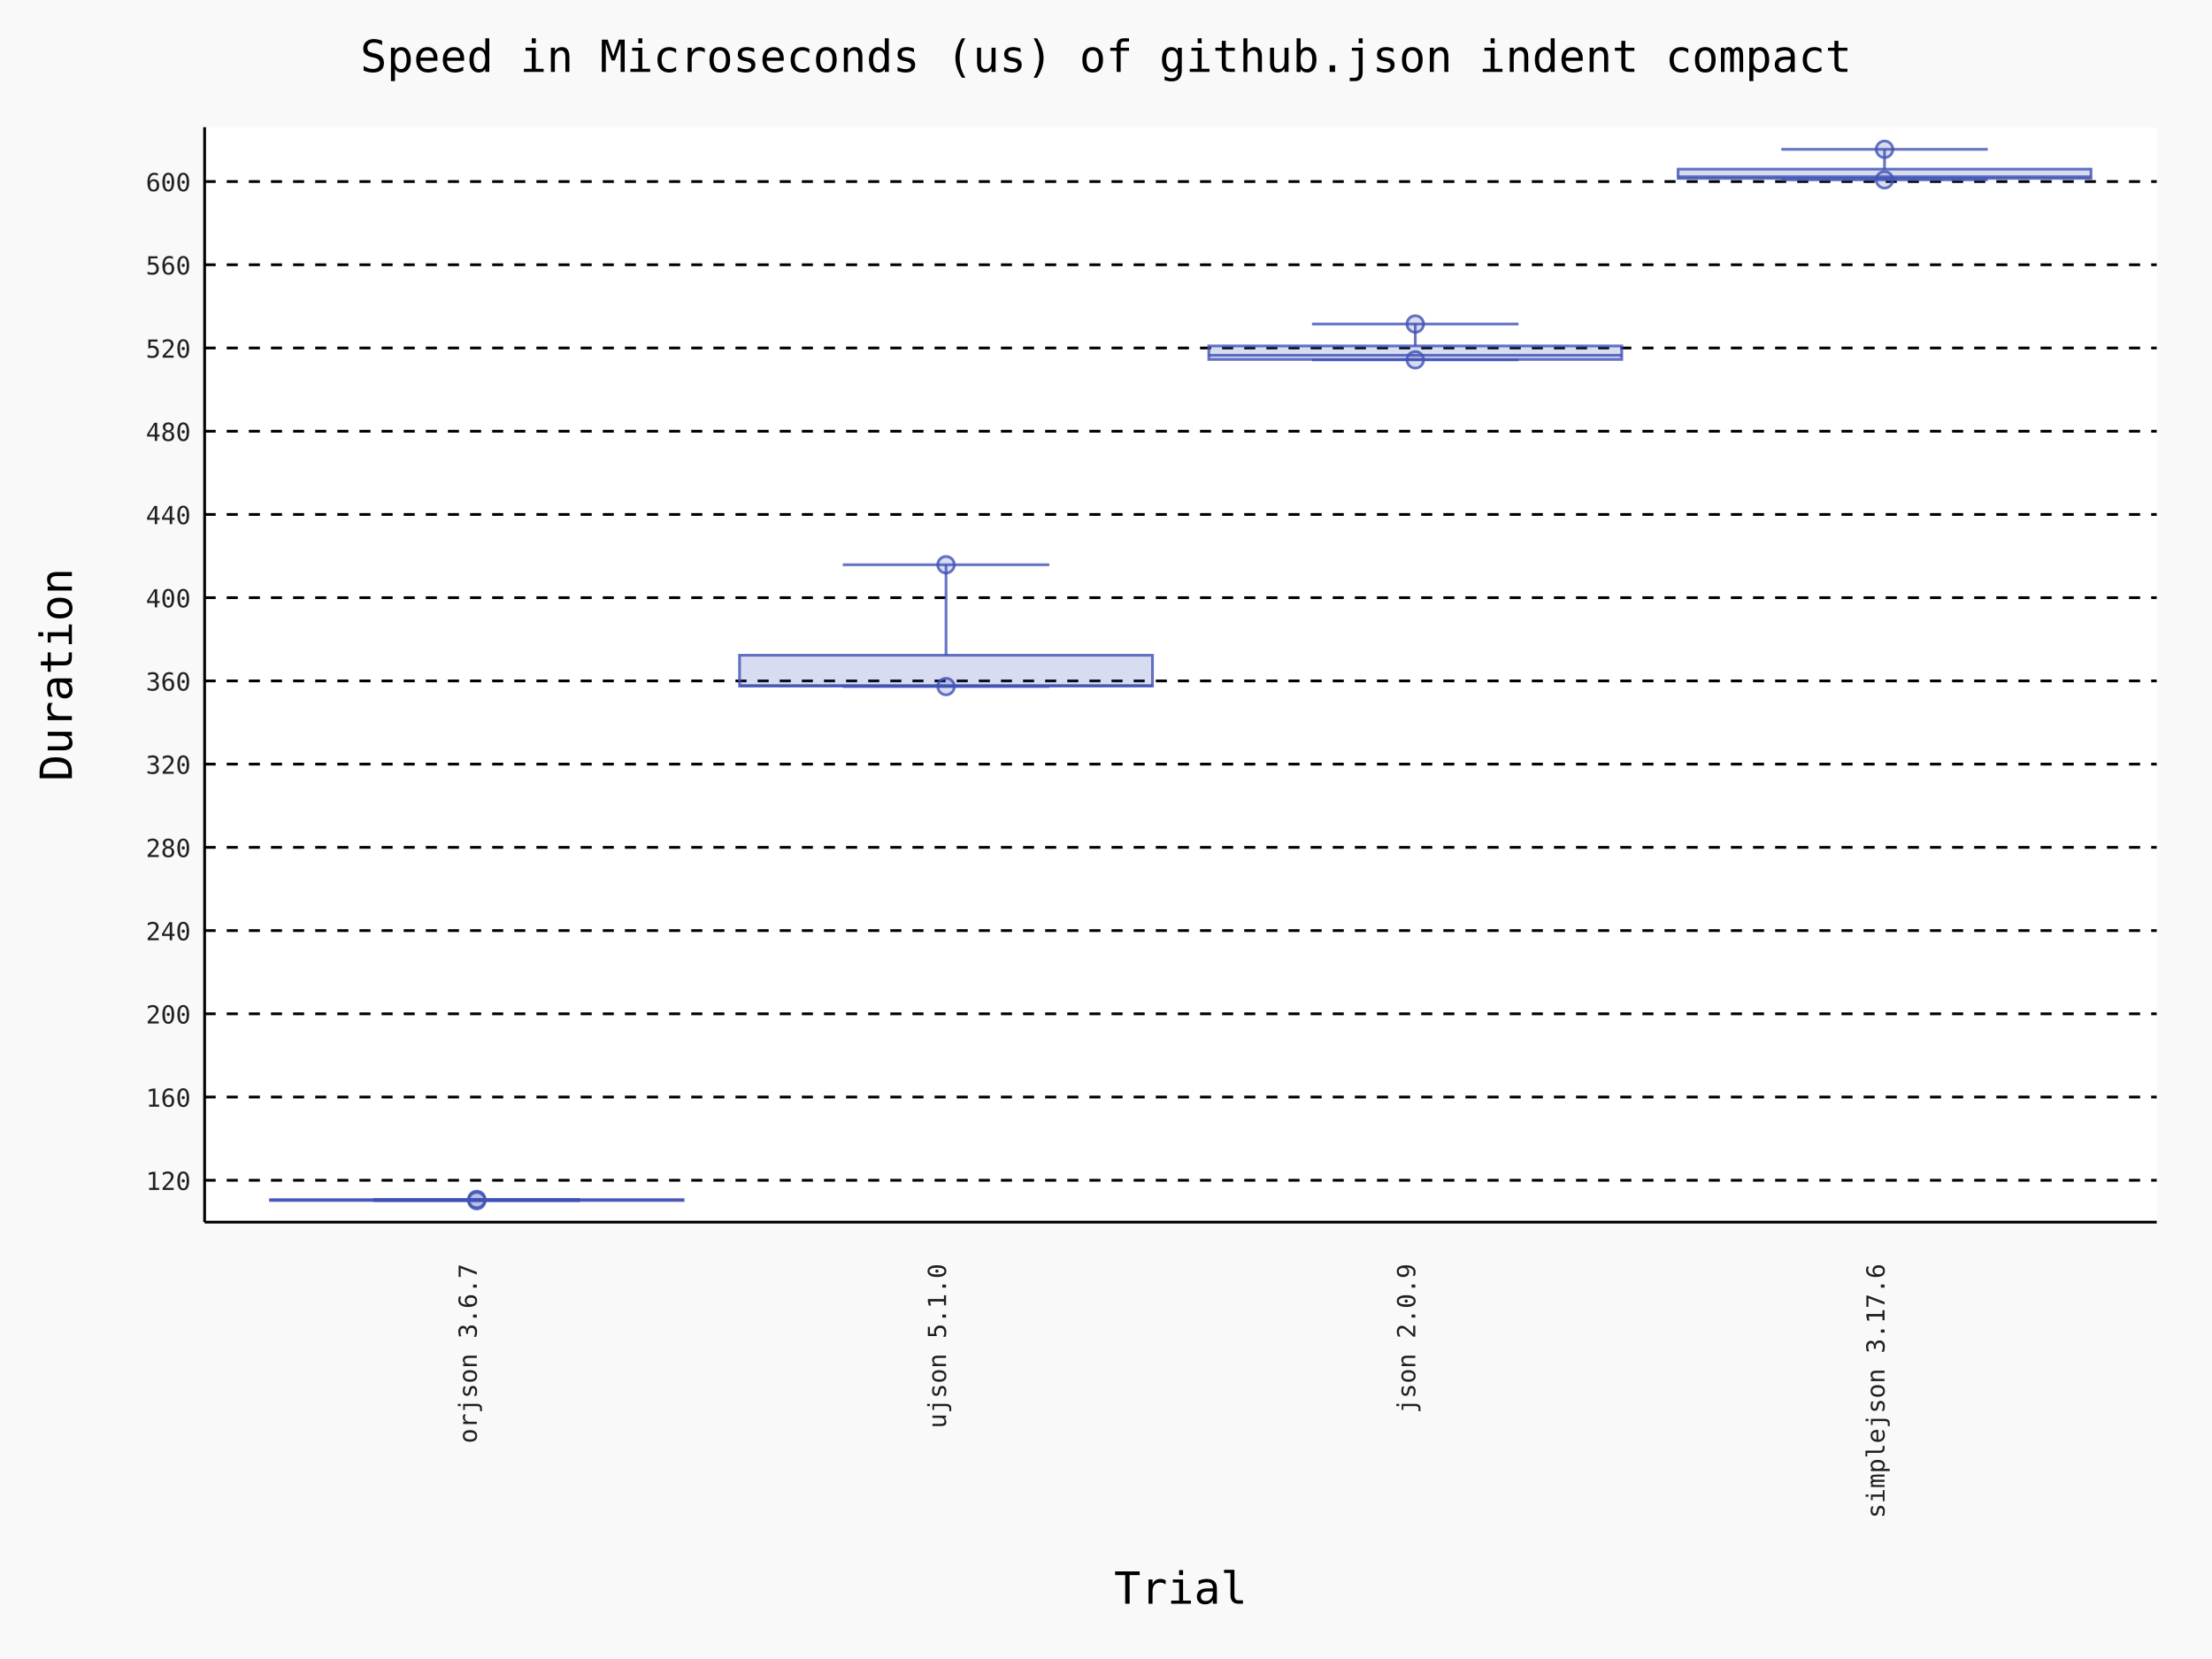
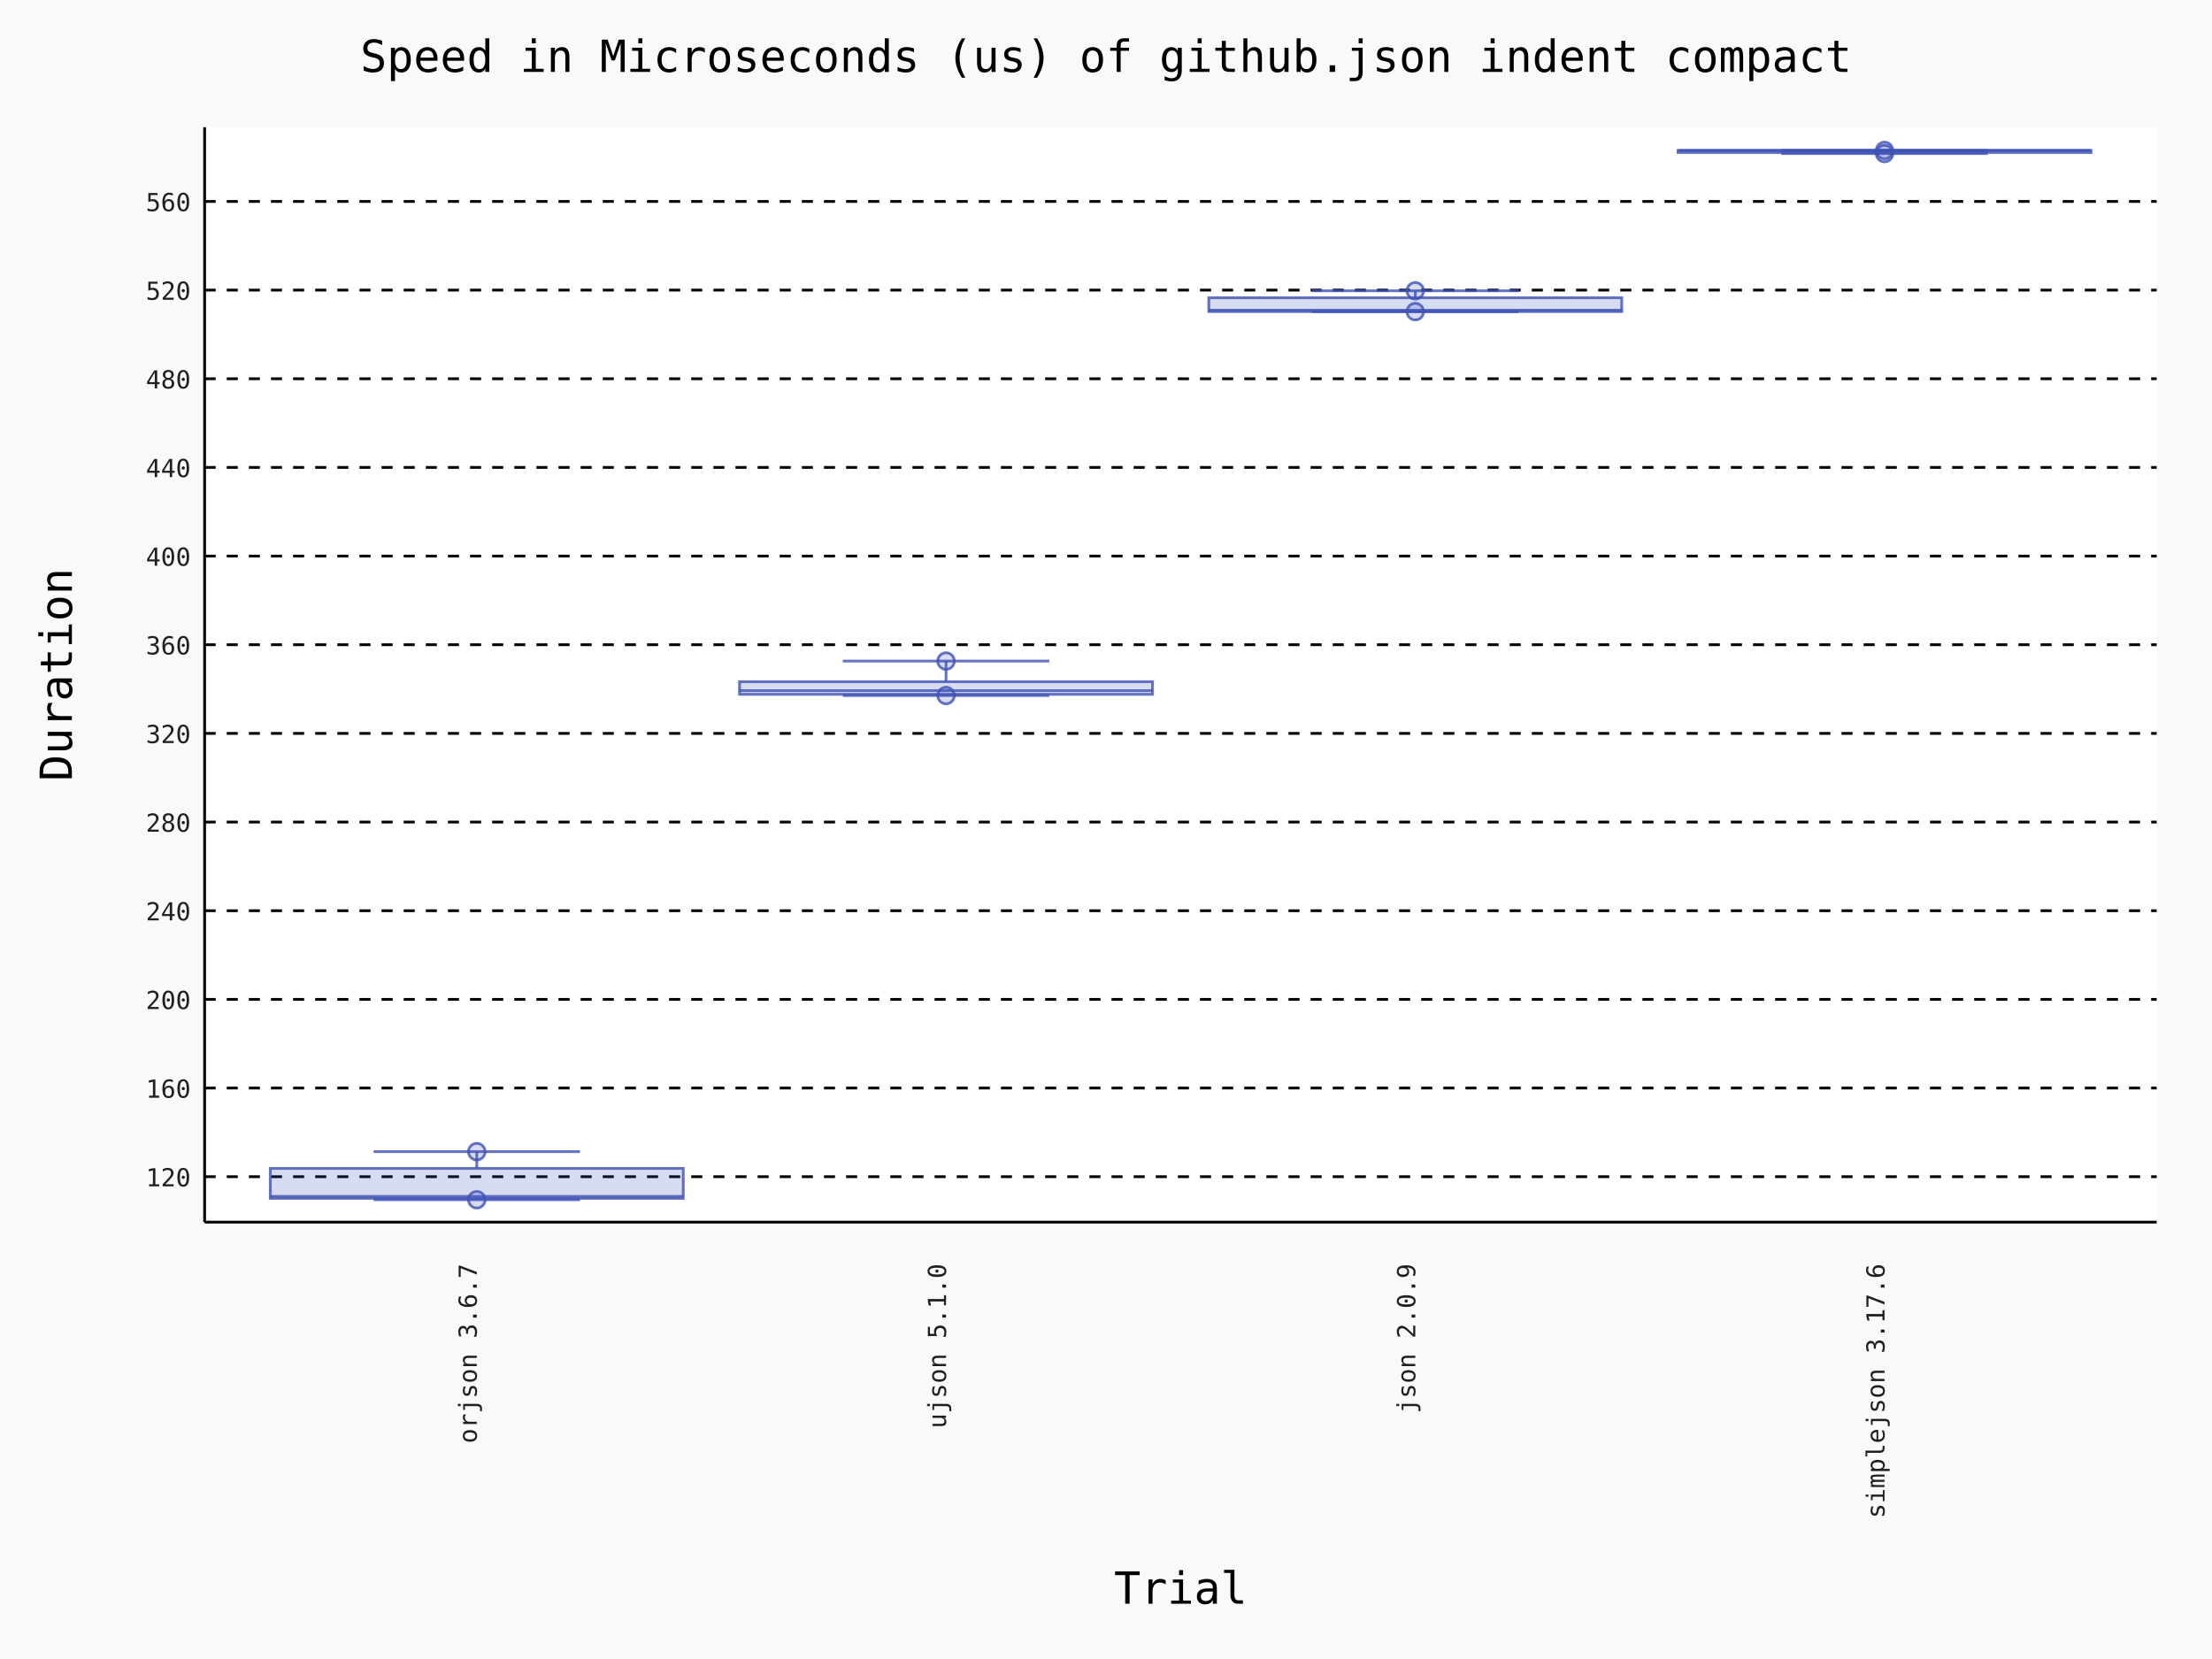
- <svg xmlns="http://www.w3.org/2000/svg" id="chart-b44be163-ace4-4f1a-a88e-3c5c0bfb3794" class="pygal-chart" viewBox="0 0 800 600">
+ <svg xmlns="http://www.w3.org/2000/svg" id="chart-2d9130a1-cf16-4a9d-85bd-736b0b56c9f1" class="pygal-chart" viewBox="0 0 800 600">
  <defs>
-     <style type="text/css">#chart-b44be163-ace4-4f1a-a88e-3c5c0bfb3794{-webkit-user-select:none;-webkit-font-smoothing:antialiased;font-family:Consolas,"Deja Vu Sans Mono","Bitstream Vera Sans Mono","Courier New",monospace}#chart-b44be163-ace4-4f1a-a88e-3c5c0bfb3794 .title{font-family:Consolas,"Deja Vu Sans Mono","Bitstream Vera Sans Mono","Courier New",monospace;font-size:16px}#chart-b44be163-ace4-4f1a-a88e-3c5c0bfb3794 .legends .legend text{font-family:Consolas,"Deja Vu Sans Mono","Bitstream Vera Sans Mono","Courier New",monospace;font-size:14px}#chart-b44be163-ace4-4f1a-a88e-3c5c0bfb3794 .axis text{font-family:Consolas,"Deja Vu Sans Mono","Bitstream Vera Sans Mono","Courier New",monospace;font-size:10px}#chart-b44be163-ace4-4f1a-a88e-3c5c0bfb3794 .axis text.major{font-family:Consolas,"Deja Vu Sans Mono","Bitstream Vera Sans Mono","Courier New",monospace;font-size:10px}#chart-b44be163-ace4-4f1a-a88e-3c5c0bfb3794 .text-overlay text.value{font-family:Consolas,"Deja Vu Sans Mono","Bitstream Vera Sans Mono","Courier New",monospace;font-size:16px}#chart-b44be163-ace4-4f1a-a88e-3c5c0bfb3794 .text-overlay text.label{font-family:Consolas,"Deja Vu Sans Mono","Bitstream Vera Sans Mono","Courier New",monospace;font-size:10px}#chart-b44be163-ace4-4f1a-a88e-3c5c0bfb3794 .tooltip{font-family:Consolas,"Deja Vu Sans Mono","Bitstream Vera Sans Mono","Courier New",monospace;font-size:14px}#chart-b44be163-ace4-4f1a-a88e-3c5c0bfb3794 text.no_data{font-family:Consolas,"Deja Vu Sans Mono","Bitstream Vera Sans Mono","Courier New",monospace;font-size:64px}
- #chart-b44be163-ace4-4f1a-a88e-3c5c0bfb3794{background-color:rgba(249,249,249,1)}#chart-b44be163-ace4-4f1a-a88e-3c5c0bfb3794 path,#chart-b44be163-ace4-4f1a-a88e-3c5c0bfb3794 line,#chart-b44be163-ace4-4f1a-a88e-3c5c0bfb3794 rect,#chart-b44be163-ace4-4f1a-a88e-3c5c0bfb3794 circle{-webkit-transition:150ms;-moz-transition:150ms;transition:150ms}#chart-b44be163-ace4-4f1a-a88e-3c5c0bfb3794 .graph &gt; .background{fill:rgba(249,249,249,1)}#chart-b44be163-ace4-4f1a-a88e-3c5c0bfb3794 .plot &gt; .background{fill:rgba(255,255,255,1)}#chart-b44be163-ace4-4f1a-a88e-3c5c0bfb3794 .graph{fill:rgba(0,0,0,.87)}#chart-b44be163-ace4-4f1a-a88e-3c5c0bfb3794 text.no_data{fill:rgba(0,0,0,1)}#chart-b44be163-ace4-4f1a-a88e-3c5c0bfb3794 .title{fill:rgba(0,0,0,1)}#chart-b44be163-ace4-4f1a-a88e-3c5c0bfb3794 .legends .legend text{fill:rgba(0,0,0,.87)}#chart-b44be163-ace4-4f1a-a88e-3c5c0bfb3794 .legends .legend:hover text{fill:rgba(0,0,0,1)}#chart-b44be163-ace4-4f1a-a88e-3c5c0bfb3794 .axis .line{stroke:rgba(0,0,0,1)}#chart-b44be163-ace4-4f1a-a88e-3c5c0bfb3794 .axis .guide.line{stroke:rgba(0,0,0,.54)}#chart-b44be163-ace4-4f1a-a88e-3c5c0bfb3794 .axis .major.line{stroke:rgba(0,0,0,.87)}#chart-b44be163-ace4-4f1a-a88e-3c5c0bfb3794 .axis text.major{fill:rgba(0,0,0,1)}#chart-b44be163-ace4-4f1a-a88e-3c5c0bfb3794 .axis.y .guides:hover .guide.line,#chart-b44be163-ace4-4f1a-a88e-3c5c0bfb3794 .line-graph .axis.x .guides:hover .guide.line,#chart-b44be163-ace4-4f1a-a88e-3c5c0bfb3794 .stackedline-graph .axis.x .guides:hover .guide.line,#chart-b44be163-ace4-4f1a-a88e-3c5c0bfb3794 .xy-graph .axis.x .guides:hover .guide.line{stroke:rgba(0,0,0,1)}#chart-b44be163-ace4-4f1a-a88e-3c5c0bfb3794 .axis .guides:hover text{fill:rgba(0,0,0,1)}#chart-b44be163-ace4-4f1a-a88e-3c5c0bfb3794 .reactive{fill-opacity:.7;stroke-opacity:.8;stroke-width:1}#chart-b44be163-ace4-4f1a-a88e-3c5c0bfb3794 .ci{stroke:rgba(0,0,0,.87)}#chart-b44be163-ace4-4f1a-a88e-3c5c0bfb3794 .reactive.active,#chart-b44be163-ace4-4f1a-a88e-3c5c0bfb3794 .active .reactive{fill-opacity:.8;stroke-opacity:.9;stroke-width:4}#chart-b44be163-ace4-4f1a-a88e-3c5c0bfb3794 .ci .reactive.active{stroke-width:1.5}#chart-b44be163-ace4-4f1a-a88e-3c5c0bfb3794 .series text{fill:rgba(0,0,0,1)}#chart-b44be163-ace4-4f1a-a88e-3c5c0bfb3794 .tooltip rect{fill:rgba(255,255,255,1);stroke:rgba(0,0,0,1);-webkit-transition:opacity 150ms;-moz-transition:opacity 150ms;transition:opacity 150ms}#chart-b44be163-ace4-4f1a-a88e-3c5c0bfb3794 .tooltip .label{fill:rgba(0,0,0,.87)}#chart-b44be163-ace4-4f1a-a88e-3c5c0bfb3794 .tooltip .label{fill:rgba(0,0,0,.87)}#chart-b44be163-ace4-4f1a-a88e-3c5c0bfb3794 .tooltip .legend{font-size:.8em;fill:rgba(0,0,0,.54)}#chart-b44be163-ace4-4f1a-a88e-3c5c0bfb3794 .tooltip .x_label{font-size:.6em;fill:rgba(0,0,0,1)}#chart-b44be163-ace4-4f1a-a88e-3c5c0bfb3794 .tooltip .xlink{font-size:.5em;text-decoration:underline}#chart-b44be163-ace4-4f1a-a88e-3c5c0bfb3794 .tooltip .value{font-size:1.5em}#chart-b44be163-ace4-4f1a-a88e-3c5c0bfb3794 .bound{font-size:.5em}#chart-b44be163-ace4-4f1a-a88e-3c5c0bfb3794 .max-value{font-size:.75em;fill:rgba(0,0,0,.54)}#chart-b44be163-ace4-4f1a-a88e-3c5c0bfb3794 .map-element{fill:rgba(255,255,255,1);stroke:rgba(0,0,0,.54) !important}#chart-b44be163-ace4-4f1a-a88e-3c5c0bfb3794 .map-element .reactive{fill-opacity:inherit;stroke-opacity:inherit}#chart-b44be163-ace4-4f1a-a88e-3c5c0bfb3794 .color-0,#chart-b44be163-ace4-4f1a-a88e-3c5c0bfb3794 .color-0 a:visited{stroke:#3F51B5;fill:#3F51B5}#chart-b44be163-ace4-4f1a-a88e-3c5c0bfb3794 .color-1,#chart-b44be163-ace4-4f1a-a88e-3c5c0bfb3794 .color-1 a:visited{stroke:#3F51B5;fill:#3F51B5}#chart-b44be163-ace4-4f1a-a88e-3c5c0bfb3794 .color-2,#chart-b44be163-ace4-4f1a-a88e-3c5c0bfb3794 .color-2 a:visited{stroke:#3F51B5;fill:#3F51B5}#chart-b44be163-ace4-4f1a-a88e-3c5c0bfb3794 .color-3,#chart-b44be163-ace4-4f1a-a88e-3c5c0bfb3794 .color-3 a:visited{stroke:#3F51B5;fill:#3F51B5}#chart-b44be163-ace4-4f1a-a88e-3c5c0bfb3794 .text-overlay .color-0 text{fill:black}#chart-b44be163-ace4-4f1a-a88e-3c5c0bfb3794 .text-overlay .color-1 text{fill:black}#chart-b44be163-ace4-4f1a-a88e-3c5c0bfb3794 .text-overlay .color-2 text{fill:black}#chart-b44be163-ace4-4f1a-a88e-3c5c0bfb3794 .text-overlay .color-3 text{fill:black}
- #chart-b44be163-ace4-4f1a-a88e-3c5c0bfb3794 text.no_data{text-anchor:middle}#chart-b44be163-ace4-4f1a-a88e-3c5c0bfb3794 .guide.line{fill:none}#chart-b44be163-ace4-4f1a-a88e-3c5c0bfb3794 .centered{text-anchor:middle}#chart-b44be163-ace4-4f1a-a88e-3c5c0bfb3794 .title{text-anchor:middle}#chart-b44be163-ace4-4f1a-a88e-3c5c0bfb3794 .legends .legend text{fill-opacity:1}#chart-b44be163-ace4-4f1a-a88e-3c5c0bfb3794 .axis.x text{text-anchor:middle}#chart-b44be163-ace4-4f1a-a88e-3c5c0bfb3794 .axis.x:not(.web) text[transform]{text-anchor:start}#chart-b44be163-ace4-4f1a-a88e-3c5c0bfb3794 .axis.x:not(.web) text[transform].backwards{text-anchor:end}#chart-b44be163-ace4-4f1a-a88e-3c5c0bfb3794 .axis.y text{text-anchor:end}#chart-b44be163-ace4-4f1a-a88e-3c5c0bfb3794 .axis.y text[transform].backwards{text-anchor:start}#chart-b44be163-ace4-4f1a-a88e-3c5c0bfb3794 .axis.y2 text{text-anchor:start}#chart-b44be163-ace4-4f1a-a88e-3c5c0bfb3794 .axis.y2 text[transform].backwards{text-anchor:end}#chart-b44be163-ace4-4f1a-a88e-3c5c0bfb3794 .axis .guide.line{stroke-dasharray:4,4;stroke:black}#chart-b44be163-ace4-4f1a-a88e-3c5c0bfb3794 .axis .major.guide.line{stroke-dasharray:6,6;stroke:black}#chart-b44be163-ace4-4f1a-a88e-3c5c0bfb3794 .horizontal .axis.y .guide.line,#chart-b44be163-ace4-4f1a-a88e-3c5c0bfb3794 .horizontal .axis.y2 .guide.line,#chart-b44be163-ace4-4f1a-a88e-3c5c0bfb3794 .vertical .axis.x .guide.line{opacity:0}#chart-b44be163-ace4-4f1a-a88e-3c5c0bfb3794 .horizontal .axis.always_show .guide.line,#chart-b44be163-ace4-4f1a-a88e-3c5c0bfb3794 .vertical .axis.always_show .guide.line{opacity:1 !important}#chart-b44be163-ace4-4f1a-a88e-3c5c0bfb3794 .axis.y .guides:hover .guide.line,#chart-b44be163-ace4-4f1a-a88e-3c5c0bfb3794 .axis.y2 .guides:hover .guide.line,#chart-b44be163-ace4-4f1a-a88e-3c5c0bfb3794 .axis.x .guides:hover .guide.line{opacity:1}#chart-b44be163-ace4-4f1a-a88e-3c5c0bfb3794 .axis .guides:hover text{opacity:1}#chart-b44be163-ace4-4f1a-a88e-3c5c0bfb3794 .nofill{fill:none}#chart-b44be163-ace4-4f1a-a88e-3c5c0bfb3794 .subtle-fill{fill-opacity:.2}#chart-b44be163-ace4-4f1a-a88e-3c5c0bfb3794 .dot{stroke-width:1px;fill-opacity:1;stroke-opacity:1}#chart-b44be163-ace4-4f1a-a88e-3c5c0bfb3794 .dot.active{stroke-width:5px}#chart-b44be163-ace4-4f1a-a88e-3c5c0bfb3794 .dot.negative{fill:transparent}#chart-b44be163-ace4-4f1a-a88e-3c5c0bfb3794 text,#chart-b44be163-ace4-4f1a-a88e-3c5c0bfb3794 tspan{stroke:none !important}#chart-b44be163-ace4-4f1a-a88e-3c5c0bfb3794 .series text.active{opacity:1}#chart-b44be163-ace4-4f1a-a88e-3c5c0bfb3794 .tooltip rect{fill-opacity:.95;stroke-width:.5}#chart-b44be163-ace4-4f1a-a88e-3c5c0bfb3794 .tooltip text{fill-opacity:1}#chart-b44be163-ace4-4f1a-a88e-3c5c0bfb3794 .showable{visibility:hidden}#chart-b44be163-ace4-4f1a-a88e-3c5c0bfb3794 .showable.shown{visibility:visible}#chart-b44be163-ace4-4f1a-a88e-3c5c0bfb3794 .gauge-background{fill:rgba(229,229,229,1);stroke:none}#chart-b44be163-ace4-4f1a-a88e-3c5c0bfb3794 .bg-lines{stroke:rgba(249,249,249,1);stroke-width:2px}
+     <style type="text/css">#chart-2d9130a1-cf16-4a9d-85bd-736b0b56c9f1{-webkit-user-select:none;-webkit-font-smoothing:antialiased;font-family:Consolas,"Deja Vu Sans Mono","Bitstream Vera Sans Mono","Courier New",monospace}#chart-2d9130a1-cf16-4a9d-85bd-736b0b56c9f1 .title{font-family:Consolas,"Deja Vu Sans Mono","Bitstream Vera Sans Mono","Courier New",monospace;font-size:16px}#chart-2d9130a1-cf16-4a9d-85bd-736b0b56c9f1 .legends .legend text{font-family:Consolas,"Deja Vu Sans Mono","Bitstream Vera Sans Mono","Courier New",monospace;font-size:14px}#chart-2d9130a1-cf16-4a9d-85bd-736b0b56c9f1 .axis text{font-family:Consolas,"Deja Vu Sans Mono","Bitstream Vera Sans Mono","Courier New",monospace;font-size:10px}#chart-2d9130a1-cf16-4a9d-85bd-736b0b56c9f1 .axis text.major{font-family:Consolas,"Deja Vu Sans Mono","Bitstream Vera Sans Mono","Courier New",monospace;font-size:10px}#chart-2d9130a1-cf16-4a9d-85bd-736b0b56c9f1 .text-overlay text.value{font-family:Consolas,"Deja Vu Sans Mono","Bitstream Vera Sans Mono","Courier New",monospace;font-size:16px}#chart-2d9130a1-cf16-4a9d-85bd-736b0b56c9f1 .text-overlay text.label{font-family:Consolas,"Deja Vu Sans Mono","Bitstream Vera Sans Mono","Courier New",monospace;font-size:10px}#chart-2d9130a1-cf16-4a9d-85bd-736b0b56c9f1 .tooltip{font-family:Consolas,"Deja Vu Sans Mono","Bitstream Vera Sans Mono","Courier New",monospace;font-size:14px}#chart-2d9130a1-cf16-4a9d-85bd-736b0b56c9f1 text.no_data{font-family:Consolas,"Deja Vu Sans Mono","Bitstream Vera Sans Mono","Courier New",monospace;font-size:64px}
+ #chart-2d9130a1-cf16-4a9d-85bd-736b0b56c9f1{background-color:rgba(249,249,249,1)}#chart-2d9130a1-cf16-4a9d-85bd-736b0b56c9f1 path,#chart-2d9130a1-cf16-4a9d-85bd-736b0b56c9f1 line,#chart-2d9130a1-cf16-4a9d-85bd-736b0b56c9f1 rect,#chart-2d9130a1-cf16-4a9d-85bd-736b0b56c9f1 circle{-webkit-transition:150ms;-moz-transition:150ms;transition:150ms}#chart-2d9130a1-cf16-4a9d-85bd-736b0b56c9f1 .graph &gt; .background{fill:rgba(249,249,249,1)}#chart-2d9130a1-cf16-4a9d-85bd-736b0b56c9f1 .plot &gt; .background{fill:rgba(255,255,255,1)}#chart-2d9130a1-cf16-4a9d-85bd-736b0b56c9f1 .graph{fill:rgba(0,0,0,.87)}#chart-2d9130a1-cf16-4a9d-85bd-736b0b56c9f1 text.no_data{fill:rgba(0,0,0,1)}#chart-2d9130a1-cf16-4a9d-85bd-736b0b56c9f1 .title{fill:rgba(0,0,0,1)}#chart-2d9130a1-cf16-4a9d-85bd-736b0b56c9f1 .legends .legend text{fill:rgba(0,0,0,.87)}#chart-2d9130a1-cf16-4a9d-85bd-736b0b56c9f1 .legends .legend:hover text{fill:rgba(0,0,0,1)}#chart-2d9130a1-cf16-4a9d-85bd-736b0b56c9f1 .axis .line{stroke:rgba(0,0,0,1)}#chart-2d9130a1-cf16-4a9d-85bd-736b0b56c9f1 .axis .guide.line{stroke:rgba(0,0,0,.54)}#chart-2d9130a1-cf16-4a9d-85bd-736b0b56c9f1 .axis .major.line{stroke:rgba(0,0,0,.87)}#chart-2d9130a1-cf16-4a9d-85bd-736b0b56c9f1 .axis text.major{fill:rgba(0,0,0,1)}#chart-2d9130a1-cf16-4a9d-85bd-736b0b56c9f1 .axis.y .guides:hover .guide.line,#chart-2d9130a1-cf16-4a9d-85bd-736b0b56c9f1 .line-graph .axis.x .guides:hover .guide.line,#chart-2d9130a1-cf16-4a9d-85bd-736b0b56c9f1 .stackedline-graph .axis.x .guides:hover .guide.line,#chart-2d9130a1-cf16-4a9d-85bd-736b0b56c9f1 .xy-graph .axis.x .guides:hover .guide.line{stroke:rgba(0,0,0,1)}#chart-2d9130a1-cf16-4a9d-85bd-736b0b56c9f1 .axis .guides:hover text{fill:rgba(0,0,0,1)}#chart-2d9130a1-cf16-4a9d-85bd-736b0b56c9f1 .reactive{fill-opacity:.7;stroke-opacity:.8;stroke-width:1}#chart-2d9130a1-cf16-4a9d-85bd-736b0b56c9f1 .ci{stroke:rgba(0,0,0,.87)}#chart-2d9130a1-cf16-4a9d-85bd-736b0b56c9f1 .reactive.active,#chart-2d9130a1-cf16-4a9d-85bd-736b0b56c9f1 .active .reactive{fill-opacity:.8;stroke-opacity:.9;stroke-width:4}#chart-2d9130a1-cf16-4a9d-85bd-736b0b56c9f1 .ci .reactive.active{stroke-width:1.5}#chart-2d9130a1-cf16-4a9d-85bd-736b0b56c9f1 .series text{fill:rgba(0,0,0,1)}#chart-2d9130a1-cf16-4a9d-85bd-736b0b56c9f1 .tooltip rect{fill:rgba(255,255,255,1);stroke:rgba(0,0,0,1);-webkit-transition:opacity 150ms;-moz-transition:opacity 150ms;transition:opacity 150ms}#chart-2d9130a1-cf16-4a9d-85bd-736b0b56c9f1 .tooltip .label{fill:rgba(0,0,0,.87)}#chart-2d9130a1-cf16-4a9d-85bd-736b0b56c9f1 .tooltip .label{fill:rgba(0,0,0,.87)}#chart-2d9130a1-cf16-4a9d-85bd-736b0b56c9f1 .tooltip .legend{font-size:.8em;fill:rgba(0,0,0,.54)}#chart-2d9130a1-cf16-4a9d-85bd-736b0b56c9f1 .tooltip .x_label{font-size:.6em;fill:rgba(0,0,0,1)}#chart-2d9130a1-cf16-4a9d-85bd-736b0b56c9f1 .tooltip .xlink{font-size:.5em;text-decoration:underline}#chart-2d9130a1-cf16-4a9d-85bd-736b0b56c9f1 .tooltip .value{font-size:1.5em}#chart-2d9130a1-cf16-4a9d-85bd-736b0b56c9f1 .bound{font-size:.5em}#chart-2d9130a1-cf16-4a9d-85bd-736b0b56c9f1 .max-value{font-size:.75em;fill:rgba(0,0,0,.54)}#chart-2d9130a1-cf16-4a9d-85bd-736b0b56c9f1 .map-element{fill:rgba(255,255,255,1);stroke:rgba(0,0,0,.54) !important}#chart-2d9130a1-cf16-4a9d-85bd-736b0b56c9f1 .map-element .reactive{fill-opacity:inherit;stroke-opacity:inherit}#chart-2d9130a1-cf16-4a9d-85bd-736b0b56c9f1 .color-0,#chart-2d9130a1-cf16-4a9d-85bd-736b0b56c9f1 .color-0 a:visited{stroke:#3F51B5;fill:#3F51B5}#chart-2d9130a1-cf16-4a9d-85bd-736b0b56c9f1 .color-1,#chart-2d9130a1-cf16-4a9d-85bd-736b0b56c9f1 .color-1 a:visited{stroke:#3F51B5;fill:#3F51B5}#chart-2d9130a1-cf16-4a9d-85bd-736b0b56c9f1 .color-2,#chart-2d9130a1-cf16-4a9d-85bd-736b0b56c9f1 .color-2 a:visited{stroke:#3F51B5;fill:#3F51B5}#chart-2d9130a1-cf16-4a9d-85bd-736b0b56c9f1 .color-3,#chart-2d9130a1-cf16-4a9d-85bd-736b0b56c9f1 .color-3 a:visited{stroke:#3F51B5;fill:#3F51B5}#chart-2d9130a1-cf16-4a9d-85bd-736b0b56c9f1 .text-overlay .color-0 text{fill:black}#chart-2d9130a1-cf16-4a9d-85bd-736b0b56c9f1 .text-overlay .color-1 text{fill:black}#chart-2d9130a1-cf16-4a9d-85bd-736b0b56c9f1 .text-overlay .color-2 text{fill:black}#chart-2d9130a1-cf16-4a9d-85bd-736b0b56c9f1 .text-overlay .color-3 text{fill:black}
+ #chart-2d9130a1-cf16-4a9d-85bd-736b0b56c9f1 text.no_data{text-anchor:middle}#chart-2d9130a1-cf16-4a9d-85bd-736b0b56c9f1 .guide.line{fill:none}#chart-2d9130a1-cf16-4a9d-85bd-736b0b56c9f1 .centered{text-anchor:middle}#chart-2d9130a1-cf16-4a9d-85bd-736b0b56c9f1 .title{text-anchor:middle}#chart-2d9130a1-cf16-4a9d-85bd-736b0b56c9f1 .legends .legend text{fill-opacity:1}#chart-2d9130a1-cf16-4a9d-85bd-736b0b56c9f1 .axis.x text{text-anchor:middle}#chart-2d9130a1-cf16-4a9d-85bd-736b0b56c9f1 .axis.x:not(.web) text[transform]{text-anchor:start}#chart-2d9130a1-cf16-4a9d-85bd-736b0b56c9f1 .axis.x:not(.web) text[transform].backwards{text-anchor:end}#chart-2d9130a1-cf16-4a9d-85bd-736b0b56c9f1 .axis.y text{text-anchor:end}#chart-2d9130a1-cf16-4a9d-85bd-736b0b56c9f1 .axis.y text[transform].backwards{text-anchor:start}#chart-2d9130a1-cf16-4a9d-85bd-736b0b56c9f1 .axis.y2 text{text-anchor:start}#chart-2d9130a1-cf16-4a9d-85bd-736b0b56c9f1 .axis.y2 text[transform].backwards{text-anchor:end}#chart-2d9130a1-cf16-4a9d-85bd-736b0b56c9f1 .axis .guide.line{stroke-dasharray:4,4;stroke:black}#chart-2d9130a1-cf16-4a9d-85bd-736b0b56c9f1 .axis .major.guide.line{stroke-dasharray:6,6;stroke:black}#chart-2d9130a1-cf16-4a9d-85bd-736b0b56c9f1 .horizontal .axis.y .guide.line,#chart-2d9130a1-cf16-4a9d-85bd-736b0b56c9f1 .horizontal .axis.y2 .guide.line,#chart-2d9130a1-cf16-4a9d-85bd-736b0b56c9f1 .vertical .axis.x .guide.line{opacity:0}#chart-2d9130a1-cf16-4a9d-85bd-736b0b56c9f1 .horizontal .axis.always_show .guide.line,#chart-2d9130a1-cf16-4a9d-85bd-736b0b56c9f1 .vertical .axis.always_show .guide.line{opacity:1 !important}#chart-2d9130a1-cf16-4a9d-85bd-736b0b56c9f1 .axis.y .guides:hover .guide.line,#chart-2d9130a1-cf16-4a9d-85bd-736b0b56c9f1 .axis.y2 .guides:hover .guide.line,#chart-2d9130a1-cf16-4a9d-85bd-736b0b56c9f1 .axis.x .guides:hover .guide.line{opacity:1}#chart-2d9130a1-cf16-4a9d-85bd-736b0b56c9f1 .axis .guides:hover text{opacity:1}#chart-2d9130a1-cf16-4a9d-85bd-736b0b56c9f1 .nofill{fill:none}#chart-2d9130a1-cf16-4a9d-85bd-736b0b56c9f1 .subtle-fill{fill-opacity:.2}#chart-2d9130a1-cf16-4a9d-85bd-736b0b56c9f1 .dot{stroke-width:1px;fill-opacity:1;stroke-opacity:1}#chart-2d9130a1-cf16-4a9d-85bd-736b0b56c9f1 .dot.active{stroke-width:5px}#chart-2d9130a1-cf16-4a9d-85bd-736b0b56c9f1 .dot.negative{fill:transparent}#chart-2d9130a1-cf16-4a9d-85bd-736b0b56c9f1 text,#chart-2d9130a1-cf16-4a9d-85bd-736b0b56c9f1 tspan{stroke:none !important}#chart-2d9130a1-cf16-4a9d-85bd-736b0b56c9f1 .series text.active{opacity:1}#chart-2d9130a1-cf16-4a9d-85bd-736b0b56c9f1 .tooltip rect{fill-opacity:.95;stroke-width:.5}#chart-2d9130a1-cf16-4a9d-85bd-736b0b56c9f1 .tooltip text{fill-opacity:1}#chart-2d9130a1-cf16-4a9d-85bd-736b0b56c9f1 .showable{visibility:hidden}#chart-2d9130a1-cf16-4a9d-85bd-736b0b56c9f1 .showable.shown{visibility:visible}#chart-2d9130a1-cf16-4a9d-85bd-736b0b56c9f1 .gauge-background{fill:rgba(229,229,229,1);stroke:none}#chart-2d9130a1-cf16-4a9d-85bd-736b0b56c9f1 .bg-lines{stroke:rgba(249,249,249,1);stroke-width:2px}
.tooltip .value{font-size:1em !important}.axis text{font-size:9px !important}</style>
  </defs>
  <g class="graph custombox-graph vertical">
    <rect x="0" y="0" width="800" height="600" class="background" />
    <g transform="translate(74, 46)" class="plot">
      <rect x="0" y="0" width="706.0" height="396.0" class="background" />
      <g class="axis y always_show">
        <path d="M0 396 h706" class="line" />
        <g class="guides">
-           <path d="M0 380.86 h706" class="guide line" />
-           <text x="-5" y="384.36" class="">120</text>
+           <path d="M0 379.567 h706" class="guide line" />
+           <text x="-5" y="383.067" class="">120</text>
        </g>
        <g class="guides">
-           <path d="M0 350.759 h706" class="guide line" />
-           <text x="-5" y="354.259" class="">160</text>
+           <path d="M0 347.502 h706" class="guide line" />
+           <text x="-5" y="351.002" class="">160</text>
        </g>
        <g class="guides">
-           <path d="M0 320.659 h706" class="guide line" />
-           <text x="-5" y="324.159" class="">200</text>
+           <path d="M0 315.437 h706" class="guide line" />
+           <text x="-5" y="318.937" class="">200</text>
        </g>
        <g class="guides">
-           <path d="M0 290.559 h706" class="guide line" />
-           <text x="-5" y="294.059" class="">240</text>
+           <path d="M0 283.372 h706" class="guide line" />
+           <text x="-5" y="286.872" class="">240</text>
        </g>
        <g class="guides">
-           <path d="M0 260.458 h706" class="guide line" />
-           <text x="-5" y="263.958" class="">280</text>
+           <path d="M0 251.308 h706" class="guide line" />
+           <text x="-5" y="254.808" class="">280</text>
        </g>
        <g class="guides">
-           <path d="M0 230.358 h706" class="guide line" />
-           <text x="-5" y="233.858" class="">320</text>
+           <path d="M0 219.243 h706" class="guide line" />
+           <text x="-5" y="222.743" class="">320</text>
        </g>
        <g class="guides">
-           <path d="M0 200.258 h706" class="guide line" />
-           <text x="-5" y="203.758" class="">360</text>
+           <path d="M0 187.178 h706" class="guide line" />
+           <text x="-5" y="190.678" class="">360</text>
        </g>
        <g class="guides">
-           <path d="M0 170.157 h706" class="guide line" />
-           <text x="-5" y="173.657" class="">400</text>
+           <path d="M0 155.113 h706" class="guide line" />
+           <text x="-5" y="158.613" class="">400</text>
        </g>
        <g class="guides">
-           <path d="M0 140.057 h706" class="guide line" />
-           <text x="-5" y="143.557" class="">440</text>
+           <path d="M0 123.049 h706" class="guide line" />
+           <text x="-5" y="126.549" class="">440</text>
        </g>
        <g class="guides">
-           <path d="M0 109.957 h706" class="guide line" />
-           <text x="-5" y="113.457" class="">480</text>
+           <path d="M0 90.984 h706" class="guide line" />
+           <text x="-5" y="94.484" class="">480</text>
        </g>
        <g class="guides">
-           <path d="M0 79.856 h706" class="guide line" />
-           <text x="-5" y="83.356" class="">520</text>
+           <path d="M0 58.919 h706" class="guide line" />
+           <text x="-5" y="62.419" class="">520</text>
        </g>
        <g class="guides">
-           <path d="M0 49.756 h706" class="guide line" />
-           <text x="-5" y="53.256" class="">560</text>
-         </g>
-         <g class="guides">
-           <path d="M0 19.656 h706" class="guide line" />
-           <text x="-5" y="23.156" class="">600</text>
+           <path d="M0 26.854 h706" class="guide line" />
+           <text x="-5" y="30.354" class="">560</text>
        </g>
      </g>
      <g class="axis x">
        <path d="M0 0 v396" class="line" />
        <g class="guides">
          <path d="M98.433 0 v396" class="guide line" />
          <text x="98.433" y="411.0" class="backwards" transform="rotate(270 98.43269 411)">orjson 3.6.7</text>
        </g>
        <g class="guides">
          <path d="M268.144 0 v396" class="guide line" />
          <text x="268.144" y="411.0" class="backwards" transform="rotate(270 268.1442 411)">ujson 5.1.0</text>
        </g>
        <g class="guides">
          <path d="M437.856 0 v396" class="guide line" />
          <text x="437.856" y="411.0" class="backwards" transform="rotate(270 437.8558 411)">json 2.0.9</text>
        </g>
        <g class="guides">
          <path d="M607.567 0 v396" class="guide line" />
          <text x="607.567" y="411.0" class="backwards" transform="rotate(270 607.5673 411)">simplejson 3.17.6</text>
        </g>
      </g>
      <g class="series serie-0 color-0">
        <g class="boxes">
          <g class="box">
-             <path stroke-width="3" d="M61.096 388.243 L135.769 388.243" class="reactive tooltip-trigger" />
-             <path stroke-width="3" d="M23.76 387.993 L173.106 387.993" class="reactive tooltip-trigger" />
-             <path stroke-width="3" d="M61.096 387.782 L135.769 387.782" class="reactive tooltip-trigger" />
-             <path stroke-width="2" d="M98.433 388.243 L98.433 388.17" class="reactive tooltip-trigger" />
-             <path stroke-width="2" d="M98.433 387.782 L98.433 387.902" class="reactive tooltip-trigger" />
-             <rect x="23.76" y="387.902" height="0.268" width="149.346" class="subtle-fill reactive tooltip-trigger" />
-             <circle cx="98.433" cy="388.243" r="3" class="subtle-fill reactive tooltip-trigger" />
-             <circle cx="98.433" cy="387.782" r="3" class="subtle-fill reactive tooltip-trigger" />
+             <path stroke-width="3" d="M61.096 387.904 L135.769 387.904" class="reactive tooltip-trigger" />
+             <path stroke-width="3" d="M23.76 386.686 L173.106 386.686" class="reactive tooltip-trigger" />
+             <path stroke-width="3" d="M61.096 370.507 L135.769 370.507" class="reactive tooltip-trigger" />
+             <path stroke-width="2" d="M98.433 387.904 L98.433 387.415" class="reactive tooltip-trigger" />
+             <path stroke-width="2" d="M98.433 370.507 L98.433 376.564" class="reactive tooltip-trigger" />
+             <rect x="23.76" y="376.564" height="10.851" width="149.346" class="subtle-fill reactive tooltip-trigger" />
+             <circle cx="98.433" cy="387.904" r="3" class="subtle-fill reactive tooltip-trigger" />
+             <circle cx="98.433" cy="370.507" r="3" class="subtle-fill reactive tooltip-trigger" />
          </g>
        </g>
      </g>
      <g class="series serie-1 color-1">
        <g class="boxes">
          <g class="box">
-             <path stroke-width="3" d="M230.808 202.3 L305.481 202.3" class="reactive tooltip-trigger" />
-             <path stroke-width="3" d="M193.471 201.975 L342.817 201.975" class="reactive tooltip-trigger" />
-             <path stroke-width="3" d="M230.808 158.253 L305.481 158.253" class="reactive tooltip-trigger" />
-             <path stroke-width="2" d="M268.144 202.3 L268.144 202.107" class="reactive tooltip-trigger" />
-             <path stroke-width="2" d="M268.144 158.253 L268.144 190.977" class="reactive tooltip-trigger" />
-             <rect x="193.471" y="190.977" height="11.13" width="149.346" class="subtle-fill reactive tooltip-trigger" />
-             <circle cx="268.144" cy="202.3" r="3" class="subtle-fill reactive tooltip-trigger" />
-             <circle cx="268.144" cy="158.253" r="3" class="subtle-fill reactive tooltip-trigger" />
+             <path stroke-width="3" d="M230.808 205.543 L305.481 205.543" class="reactive tooltip-trigger" />
+             <path stroke-width="3" d="M193.471 203.78 L342.817 203.78" class="reactive tooltip-trigger" />
+             <path stroke-width="3" d="M230.808 193.086 L305.481 193.086" class="reactive tooltip-trigger" />
+             <path stroke-width="2" d="M268.144 205.543 L268.144 205.118" class="reactive tooltip-trigger" />
+             <path stroke-width="2" d="M268.144 193.086 L268.144 200.551" class="reactive tooltip-trigger" />
+             <rect x="193.471" y="200.551" height="4.567" width="149.346" class="subtle-fill reactive tooltip-trigger" />
+             <circle cx="268.144" cy="205.543" r="3" class="subtle-fill reactive tooltip-trigger" />
+             <circle cx="268.144" cy="193.086" r="3" class="subtle-fill reactive tooltip-trigger" />
          </g>
        </g>
      </g>
      <g class="series serie-2 color-2">
        <g class="boxes">
          <g class="box">
-             <path stroke-width="3" d="M400.519 84.134 L475.192 84.134" class="reactive tooltip-trigger" />
-             <path stroke-width="3" d="M363.183 82.488 L512.529 82.488" class="reactive tooltip-trigger" />
-             <path stroke-width="3" d="M400.519 71.183 L475.192 71.183" class="reactive tooltip-trigger" />
-             <path stroke-width="2" d="M437.856 84.134 L437.856 83.992" class="reactive tooltip-trigger" />
-             <path stroke-width="2" d="M437.856 71.183 L437.856 79.107" class="reactive tooltip-trigger" />
-             <rect x="363.183" y="79.107" height="4.885" width="149.346" class="subtle-fill reactive tooltip-trigger" />
-             <circle cx="437.856" cy="84.134" r="3" class="subtle-fill reactive tooltip-trigger" />
-             <circle cx="437.856" cy="71.183" r="3" class="subtle-fill reactive tooltip-trigger" />
+             <path stroke-width="3" d="M400.519 66.705 L475.192 66.705" class="reactive tooltip-trigger" />
+             <path stroke-width="3" d="M363.183 66.19 L512.529 66.19" class="reactive tooltip-trigger" />
+             <path stroke-width="3" d="M400.519 59.172 L475.192 59.172" class="reactive tooltip-trigger" />
+             <path stroke-width="2" d="M437.856 66.705 L437.856 66.678" class="reactive tooltip-trigger" />
+             <path stroke-width="2" d="M437.856 59.172 L437.856 61.683" class="reactive tooltip-trigger" />
+             <rect x="363.183" y="61.683" height="4.995" width="149.346" class="subtle-fill reactive tooltip-trigger" />
+             <circle cx="437.856" cy="66.705" r="3" class="subtle-fill reactive tooltip-trigger" />
+             <circle cx="437.856" cy="59.172" r="3" class="subtle-fill reactive tooltip-trigger" />
          </g>
        </g>
      </g>
      <g class="series serie-3 color-3">
        <g class="boxes">
          <g class="box">
-             <path stroke-width="3" d="M570.231 19.033 L644.904 19.033" class="reactive tooltip-trigger" />
-             <path stroke-width="3" d="M532.894 17.928 L682.24 17.928" class="reactive tooltip-trigger" />
-             <path stroke-width="3" d="M570.231 8.003 L644.904 8.003" class="reactive tooltip-trigger" />
-             <path stroke-width="2" d="M607.567 19.033 L607.567 18.505" class="reactive tooltip-trigger" />
-             <path stroke-width="2" d="M607.567 8.003 L607.567 15.17" class="reactive tooltip-trigger" />
-             <rect x="532.894" y="15.17" height="3.335" width="149.346" class="subtle-fill reactive tooltip-trigger" />
-             <circle cx="607.567" cy="19.033" r="3" class="subtle-fill reactive tooltip-trigger" />
-             <circle cx="607.567" cy="8.003" r="3" class="subtle-fill reactive tooltip-trigger" />
+             <path stroke-width="3" d="M570.231 9.543 L644.904 9.543" class="reactive tooltip-trigger" />
+             <path stroke-width="3" d="M532.894 8.426 L682.24 8.426" class="reactive tooltip-trigger" />
+             <path stroke-width="3" d="M570.231 8.408 L644.904 8.408" class="reactive tooltip-trigger" />
+             <path stroke-width="2" d="M607.567 9.543 L607.567 9.162" class="reactive tooltip-trigger" />
+             <path stroke-width="2" d="M607.567 8.408 L607.567 8.409" class="reactive tooltip-trigger" />
+             <rect x="532.894" y="8.409" height="0.752" width="149.346" class="subtle-fill reactive tooltip-trigger" />
+             <circle cx="607.567" cy="9.543" r="3" class="subtle-fill reactive tooltip-trigger" />
+             <circle cx="607.567" cy="8.408" r="3" class="subtle-fill reactive tooltip-trigger" />
          </g>
        </g>
      </g>
    </g>
    <g class="titles">
      <text x="400.0" y="26" class="title plot_title">Speed in Microseconds (us) of github.json indent compact</text>
      <text x="427.0" y="580.0" class="title">Trial</text>
      <text x="0" y="270.0" class="title" transform="rotate(-90 0 244)">Duration</text>
    </g>
    <g transform="translate(74, 46)" class="plot overlay">
      <g class="series serie-0 color-0" />
      <g class="series serie-1 color-1" />
      <g class="series serie-2 color-2" />
      <g class="series serie-3 color-3" />
    </g>
    <g transform="translate(74, 46)" class="plot text-overlay">
      <g class="series serie-0 color-0" />
      <g class="series serie-1 color-1" />
      <g class="series serie-2 color-2" />
      <g class="series serie-3 color-3" />
    </g>
    <g transform="translate(74, 46)" class="plot tooltip-overlay">
      <g transform="translate(0 0)" style="opacity: 0" class="tooltip">
        <rect rx="0" ry="0" width="0" height="0" class="tooltip-box" />
        <g class="text" />
      </g>
    </g>
  </g>
</svg>
